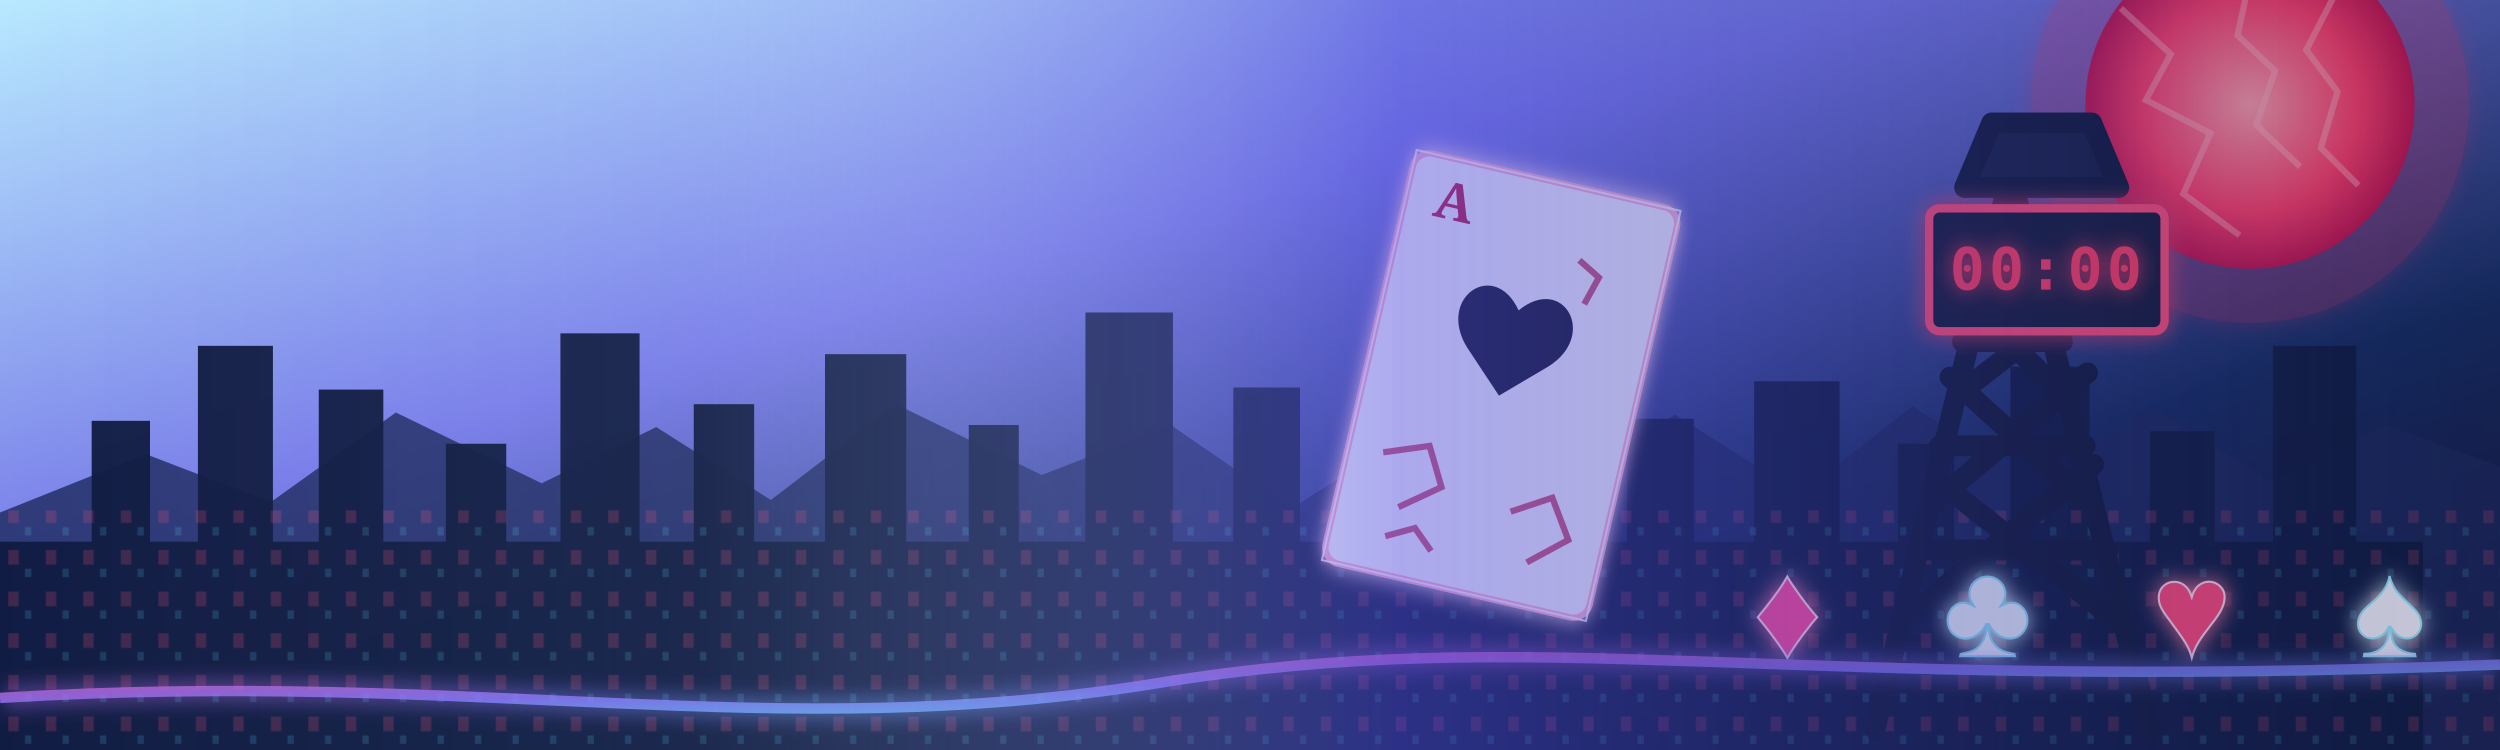
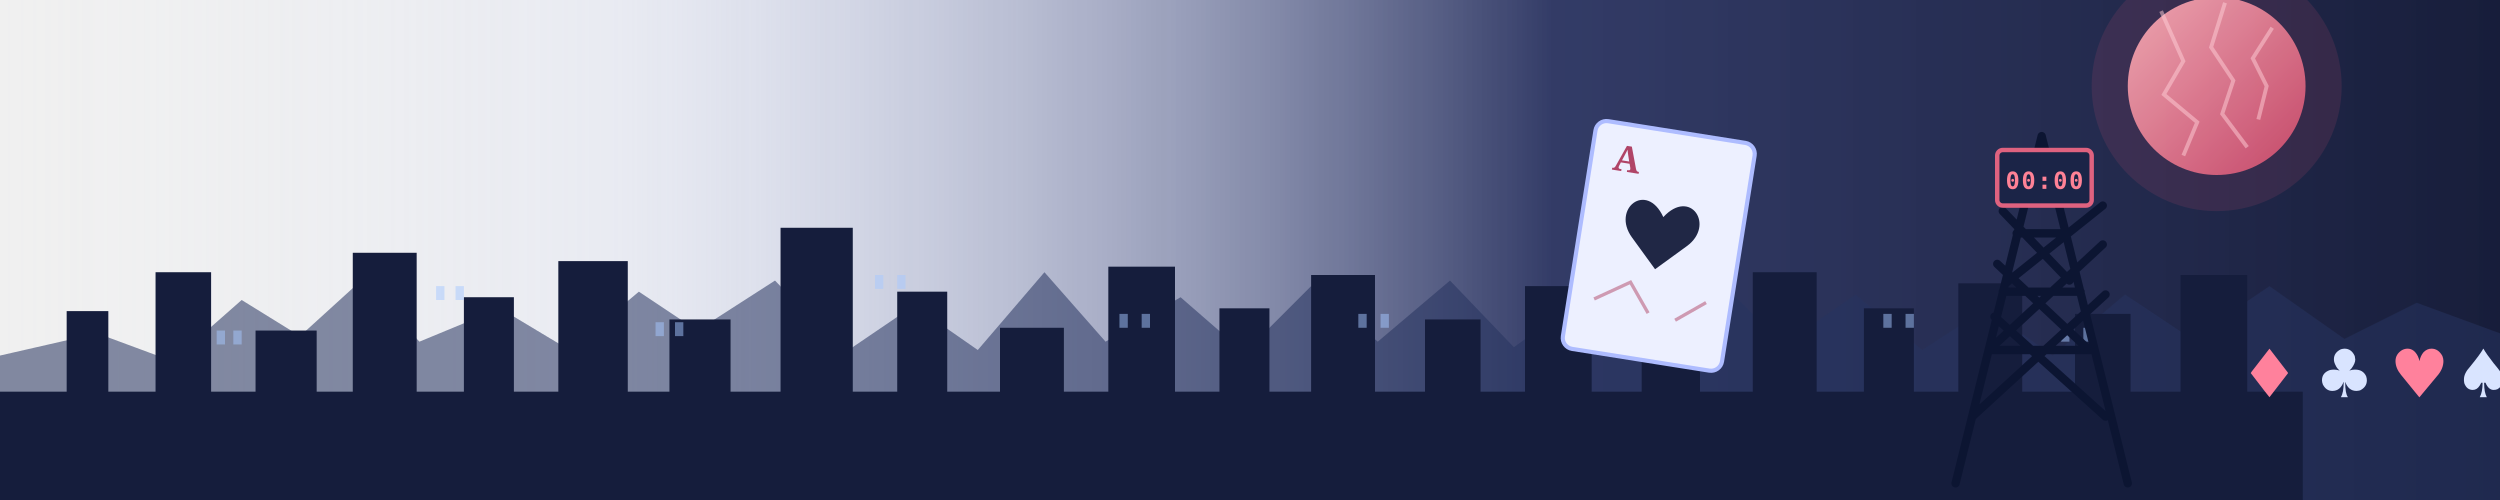
- <svg xmlns="http://www.w3.org/2000/svg" viewBox="0 0 1200 360" role="img" aria-label="Neon Borderland-inspired cityscape with a red moon, countdown tower and playing-card suits">
+ <svg xmlns="http://www.w3.org/2000/svg" viewBox="0 0 900 180" role="img" aria-label="Subtle Borderland-inspired skyline, red moon, countdown clock and playing-card symbols">
  <defs>
-     <linearGradient id="sky" x1="0" y1="0" x2="1" y2="1">
-       <stop stop-color="#b9eaff" />
-       <stop offset=".38" stop-color="#777be8" />
-       <stop offset=".7" stop-color="#152b61" />
-       <stop offset="1" stop-color="#170d32" />
+     <linearGradient id="night" x1="0" y1="0" x2="1" y2="0">
+       <stop stop-color="#e9efff" stop-opacity="0" />
+       <stop offset=".25" stop-color="#cbd5fa" stop-opacity=".2" />
+       <stop offset=".62" stop-color="#27305e" stop-opacity=".94" />
+       <stop offset="1" stop-color="#171d3a" />
    </linearGradient>
-     <linearGradient id="fade" x1="0" y1="0" x2="1" y2="0">
-       <stop stop-color="#d8efff" stop-opacity="0" />
-       <stop offset=".28" stop-color="#d8efff" stop-opacity=".06" />
-       <stop offset=".56" stop-color="#4e4ad8" stop-opacity=".45" />
-       <stop offset="1" stop-color="#0c1738" stop-opacity=".2" />
+     <linearGradient id="moon" x1="0" y1="0" x2="1" y2="1">
+       <stop stop-color="#ffb2ba" />
+       <stop offset="1" stop-color="#d54b6c" />
    </linearGradient>
-     <radialGradient id="moon">
-       <stop stop-color="#ff9eaa" />
-       <stop offset=".65" stop-color="#ff3d68" />
-       <stop offset="1" stop-color="#c41450" />
-     </radialGradient>
-     <linearGradient id="neon" x1="0" y1="0" x2="1" y2="1">
-       <stop stop-color="#ff4b9c" />
-       <stop offset=".5" stop-color="#8b76ff" />
-       <stop offset="1" stop-color="#43e8ff" />
+     <linearGradient id="edge" x1="0" y1="0" x2="1" y2="0">
+       <stop stop-color="#b7c8ff" stop-opacity="0" />
+       <stop offset=".45" stop-color="#91a8ff" stop-opacity=".5" />
+       <stop offset="1" stop-color="#ed83c7" stop-opacity=".7" />
    </linearGradient>
-     <filter id="glow" x="-80%" y="-80%" width="260%" height="260%">
-       <feGaussianBlur stdDeviation="5" result="b" />
-       <feMerge>
-         <feMergeNode in="b" />
-         <feMergeNode in="SourceGraphic" />
-       </feMerge>
-     </filter>
-     <pattern id="windows" width="18" height="20" patternUnits="userSpaceOnUse">
-       <rect x="4" y="4" width="5" height="7" fill="#ff547b" opacity=".85" />
-       <rect x="12" y="13" width="3" height="4" fill="#57dfff" opacity=".7" />
-     </pattern>
  </defs>
-   <rect width="1200" height="360" fill="url(#sky)" />
-   <circle cx="1080" cy="50" r="105" fill="#ff315c" opacity=".25" filter="url(#glow)" />
-   <circle cx="1080" cy="50" r="79" fill="url(#moon)" />
-   <path d="M1018 4l24 22-12 22 31 16-13 29 27 20M1082 -20l-8 37 18 17-9 26 21 20M1123 -7l-16 31 15 20-8 27 18 18" fill="none" stroke="#ffb2bf" stroke-width="3" opacity=".45" />
-   <path d="M0 246L70 218 130 241 190 198 260 232 315 205 370 240 430 194 500 228 562 204 620 244 686 202 740 237 804 199 864 237 918 195 974 231 1032 195 1090 231 1145 204 1200 224V360H0Z" fill="#1c285c" opacity=".8" />
-   <g opacity=".96" fill="#101b42">
-     <path d="M0 260h44v-58h28v58h23v-94h36v94h22v-73h31v73h30v-47h29v47h26v-100h38v100h26v-66h29v66h34v-90h39v90h30v-56h24v56h32v-110h42v110h29v-74h32v74h28v-48h32v48h27v-93h40v93h30v-59h32v59h29v-77h41v77h28v-47h27v47h27v-84h38v84h29v-53h31v53h28v-94h40v94h32v100H0Z" />
+   <rect width="900" height="180" fill="url(#night)" />
+   <circle cx="798" cy="31" r="45" fill="#ec5879" opacity=".12" />
+   <circle cx="798" cy="31" r="32" fill="url(#moon)" opacity=".9" />
+   <path d="M778 4l8 18-7 12 12 10-5 12M801 1l-5 16 8 12-4 12 9 12M818 10l-7 11 5 10-3 12" fill="none" stroke="#ffd0d8" stroke-width="1.4" opacity=".5" />
+   <path d="M0 128 35 120 62 130 87 108 108 121 130 101 151 123 180 111 205 126 230 105 251 119 279 101 304 127 329 110 352 126 376 98 398 123 425 107 448 127 472 103 496 123 522 101 545 125 570 107 594 128 617 99 642 124 668 106 692 126 715 111 739 128 765 106 789 122 817 103 844 122 870 109 900 120V180H0Z" fill="#26335e" opacity=".55" />
+   <g fill="#151d3c">
+     <path d="M0 141h24v-29h15v29h17v-43h20v43h16v-22h22v22h13V91h23v50h17v-34h18v34h16v-47h25v47h15v-26h22v26h18V82h26v59h16v-36h18v36h19v-23h23v23h16V96h24v45h16v-30h18v30h15v-42h23v42h18v-26h20v26h16v-38h24v38h18v-25h21v25h19v-43h23v43h17v-30h18v30h16v-39h23v39h19v-28h20v28h18v-42h24v42h20v39H0Z" />
  </g>
-   <g opacity=".9">
-     <path d="M0 245h1200v115H0Z" fill="url(#windows)" opacity=".25" />
+   <g fill="#a6c7ff" opacity=".5">
+     <path d="M78 119h3v5h-3zM84 119h3v5h-3zM157 103h3v5h-3zM164 103h3v5h-3zM236 116h3v5h-3zM243 116h3v5h-3zM315 99h3v5h-3zM323 99h3v5h-3zM403 113h3v5h-3zM411 113h3v5h-3zM489 113h3v5h-3zM497 113h3v5h-3zM585 116h3v5h-3zM593 116h3v5h-3zM678 113h3v5h-3zM686 113h3v5h-3zM742 118h3v5h-3zM750 118h3v5h-3z" />
  </g>
-   <g transform="translate(680 72) rotate(13)">
-     <rect x="0" y="0" width="130" height="202" rx="8" fill="#f7f6ff" stroke="#ffb3d5" stroke-width="3" filter="url(#glow)" />
-     <text x="14" y="29" font-family="Georgia,serif" font-size="25" font-weight="bold" fill="#b91d50">A</text>
-     <path d="M65 64C48 42 25 67 45 87L65 106 85 87C105 67 82 42 65 64Z" fill="#11172d" />
-     <path d="M17 145l21-8 10 18-18 14M83 159l18-11 12 18-17 15M27 184l13-7 10 9M88 34l11 6-4 14" fill="none" stroke="#c12a54" stroke-width="3" opacity=".8" />
-     <path d="M0 0h130v202H0Z" fill="none" stroke="#fff" stroke-width="1" opacity=".8" />
+   <g transform="translate(575 43) rotate(9)">
+     <rect width="58" height="83" rx="4" fill="#edf0ff" stroke="#aebcff" stroke-width="1.5" />
+     <text x="8" y="17" font-family="Georgia,serif" font-size="13" font-weight="bold" fill="#b04467">A</text>
+     <path d="M29 31c-8-12-19 0-10 9l10 10 10-10c9-9-2-21-10-9Z" fill="#202745" />
+     <path d="M9 64l12-8 8 10M39 67l10-8" fill="none" stroke="#bd6b88" stroke-width="1.2" opacity=".65" />
  </g>
-   <g stroke="#111a3b" stroke-width="10" fill="none" stroke-linecap="round" stroke-linejoin="round">
-     <path d="M900 350L965 83 1032 350M920 264h92M931 214h70M942 164h48M954 117h22M912 299l93-76M925 244l77-65M939 190l66-51M955 141l54-35M1016 298l-83-65M1003 242l-67-61M989 188l-48-47" />
-     <path d="M943 90h74l-13-31h-48Z" fill="#182147" />
-     <rect x="926" y="100" width="113" height="59" rx="5" fill="#151b3a" stroke="#ff4d78" stroke-width="4" filter="url(#glow)" />
+   <g stroke="#0c1532" stroke-width="3" stroke-linecap="round" stroke-linejoin="round" fill="none">
+     <path d="M704 174 735 49 766 174M716 126h38M721 105h28M726 84h18M731 64h8M710 150l48-44M716 126l41-38M722 102l35-28M758 150l-40-36M751 125l-32-30M745 101l-24-25" />
+     <rect x="719" y="54" width="34" height="20" rx="2" fill="#1b2447" stroke="#df627f" stroke-width="1.6" />
  </g>
-   <text x="982" y="139" text-anchor="middle" font-family="monospace" font-size="28" font-weight="bold" letter-spacing="2" fill="#ff3c63" filter="url(#glow)">00:00</text>
-   <g font-family="Arial,sans-serif" font-size="64" font-weight="bold" text-anchor="middle" filter="url(#glow)">
-     <text x="858" y="315" fill="#ff4a9c" stroke="#ffd4e9" stroke-width="1">♦</text>
-     <text x="954" y="315" fill="#e7efff" stroke="#8bdfff" stroke-width="1">♣</text>
-     <text x="1052" y="315" fill="#ff4778" stroke="#ffd4e9" stroke-width="1">♥</text>
-     <text x="1147" y="315" fill="#f6f5ff" stroke="#9deaff" stroke-width="1">♠</text>
+   <text x="736" y="68" text-anchor="middle" font-family="monospace" font-size="8.5" font-weight="bold" letter-spacing=".6" fill="#ff8296">00:00</text>
+   <g font-family="Georgia,serif" font-size="24" text-anchor="middle">
+     <text x="817" y="143" fill="#ff819c">♦</text>
+     <text x="844" y="143" fill="#d9e4ff">♣</text>
+     <text x="871" y="143" fill="#ff819c">♥</text>
+     <text x="894" y="143" fill="#d9e4ff">♠</text>
  </g>
-   <path d="M0 335C230 321 370 358 555 328S850 333 1200 319" fill="none" stroke="url(#neon)" stroke-width="5" opacity=".85" filter="url(#glow)" />
-   <rect width="1200" height="360" fill="url(#fade)" />
+   <path d="M0 174H900" stroke="url(#edge)" stroke-width="2" />
</svg>
